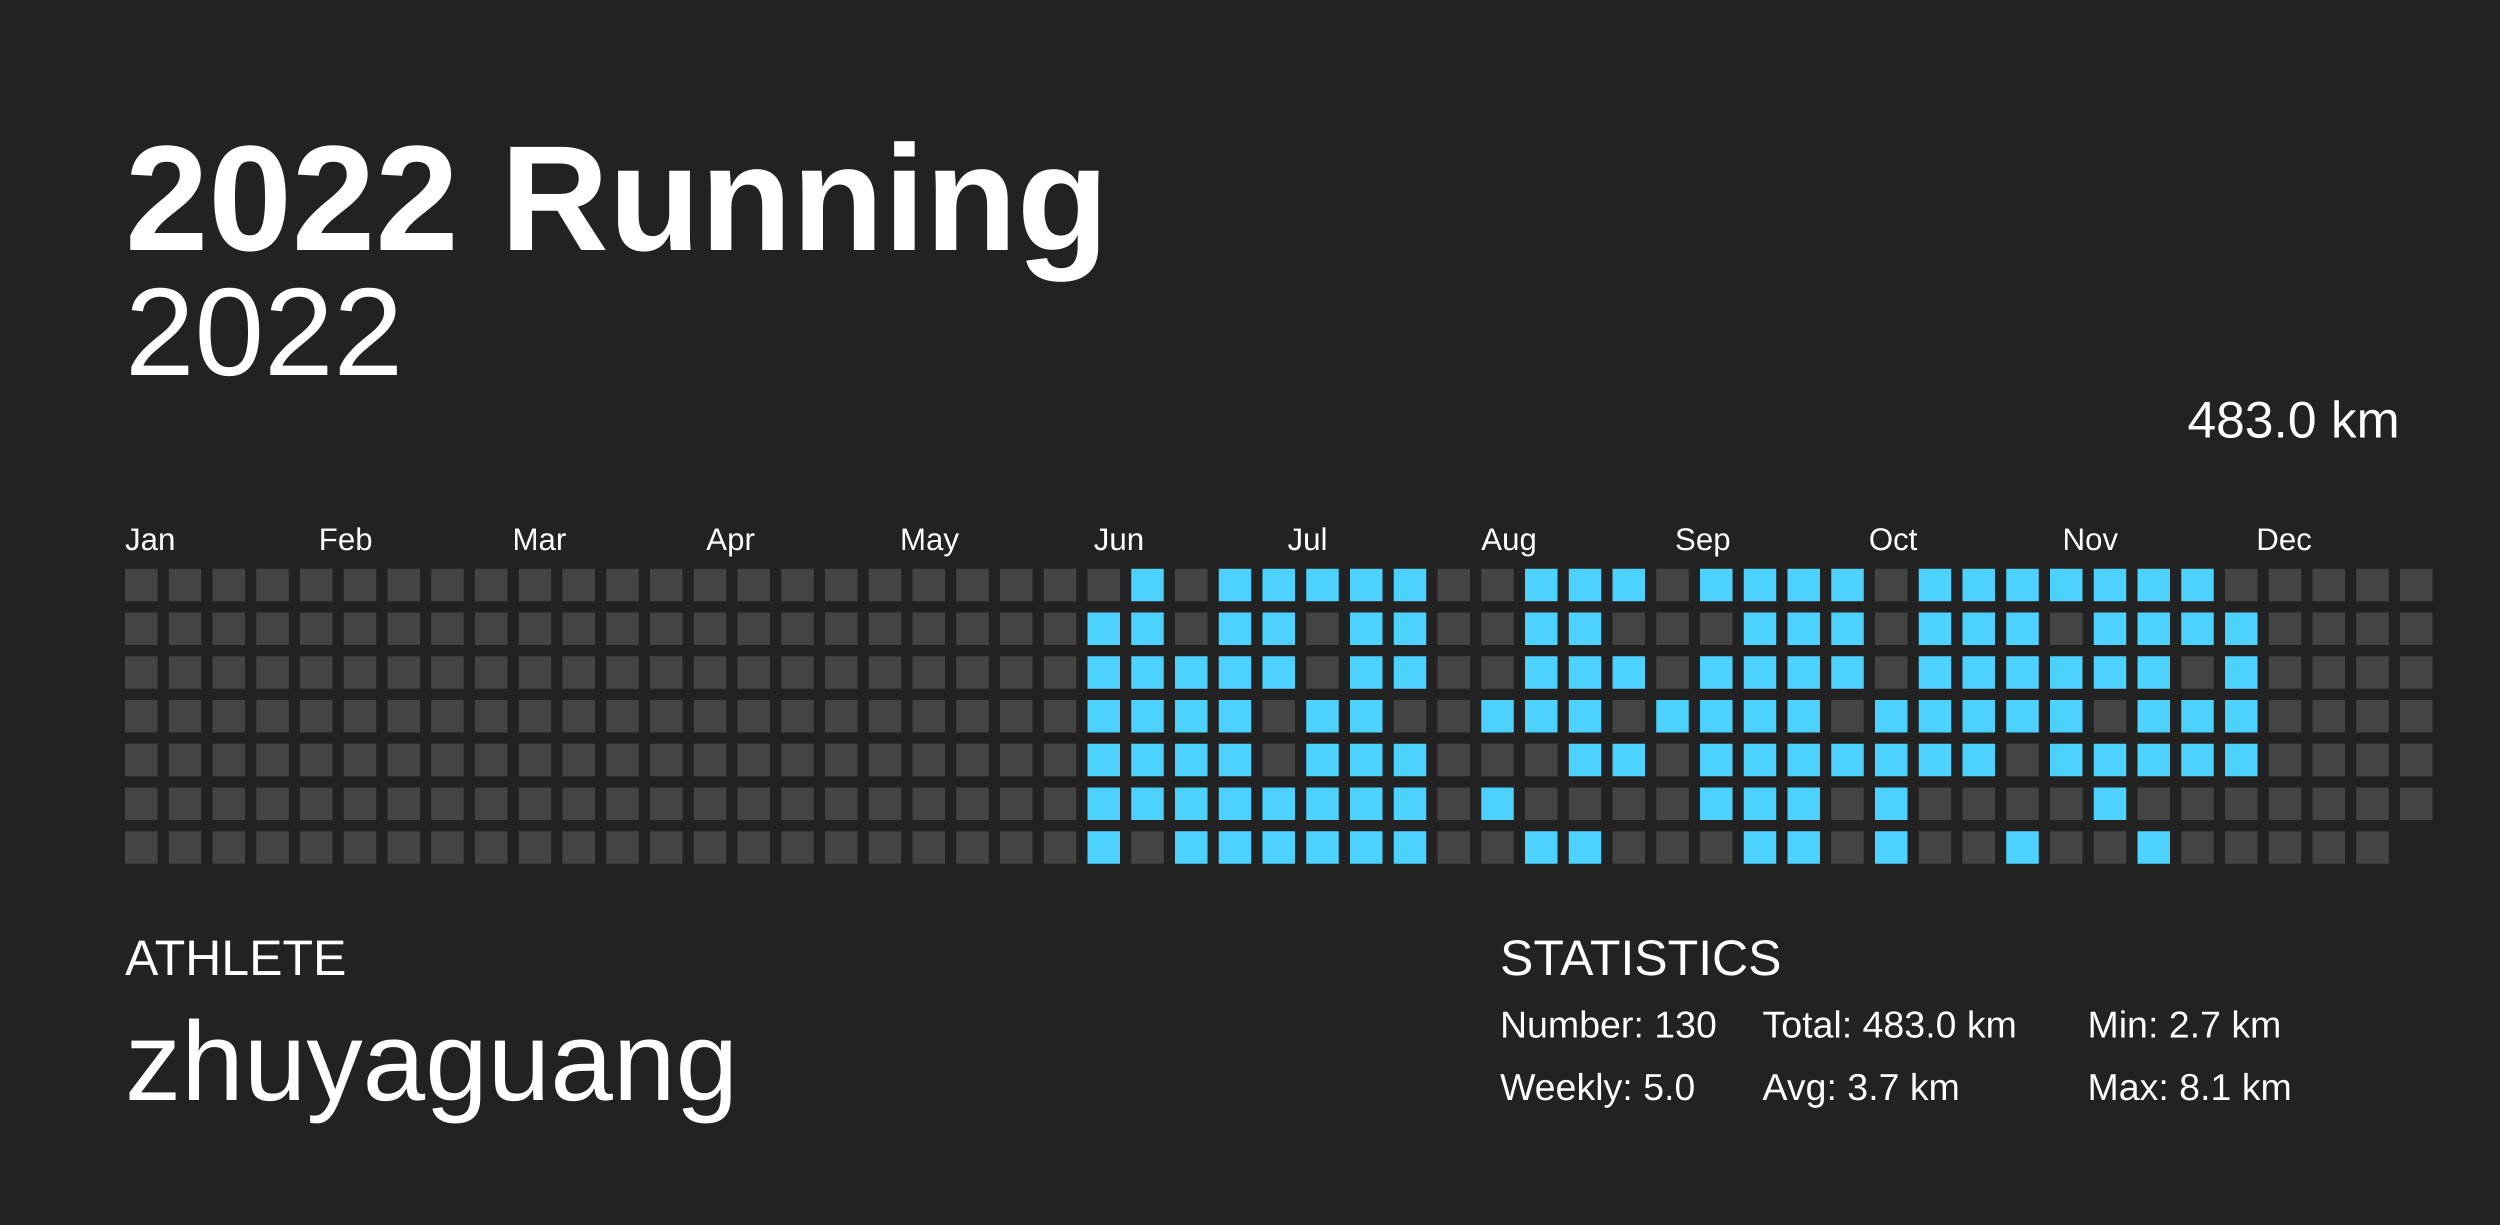
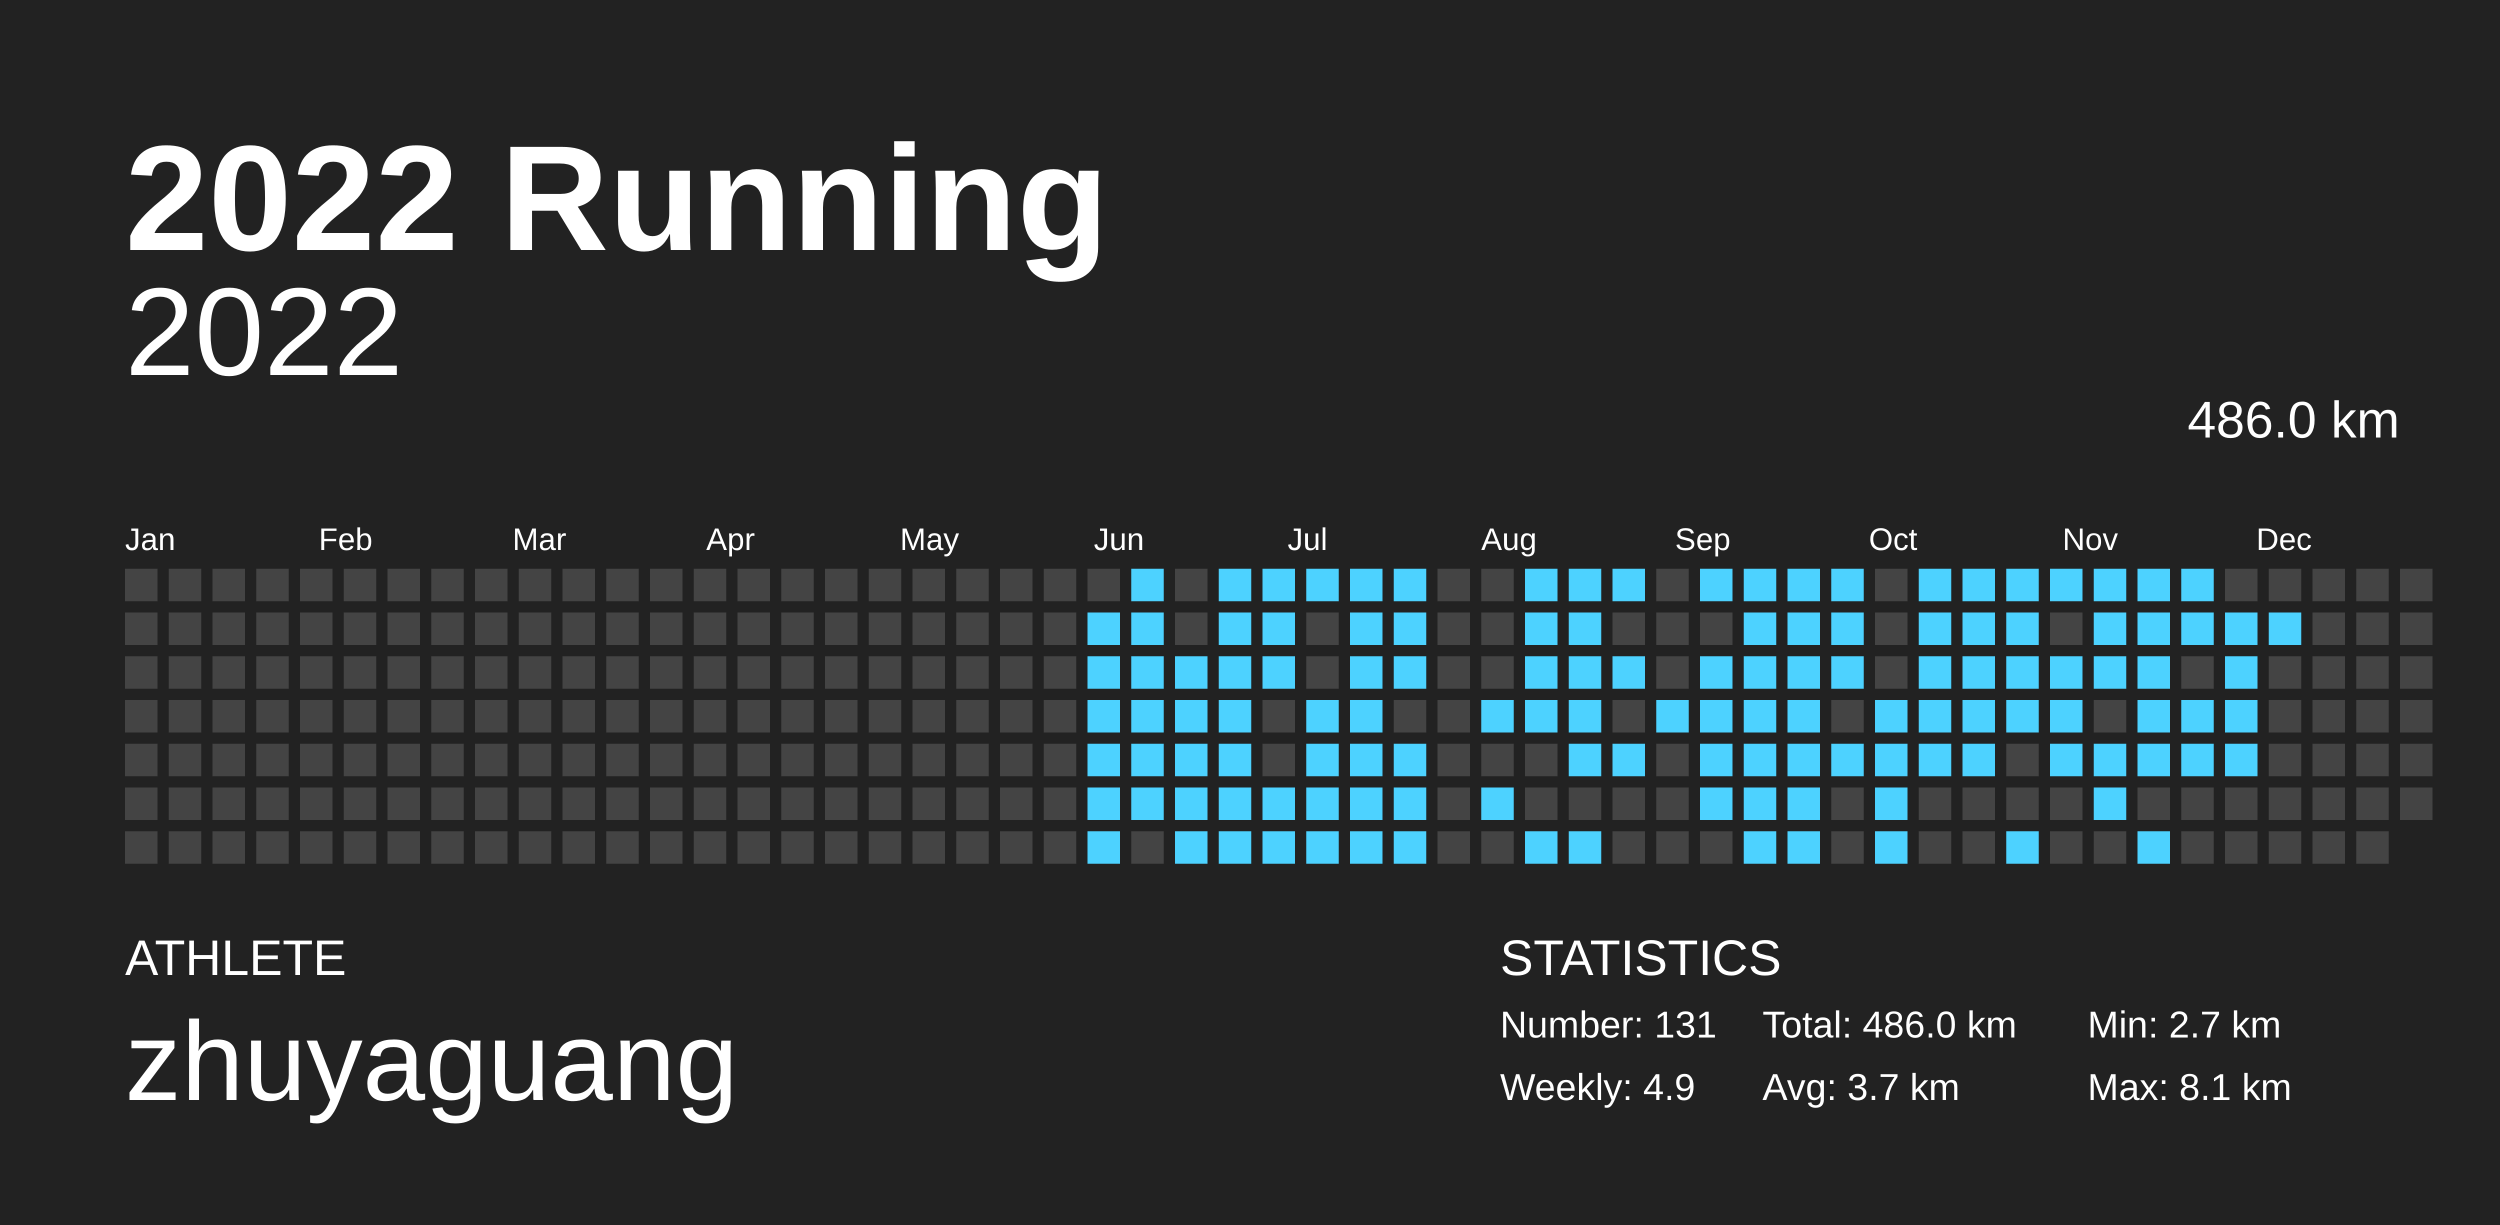
<svg xmlns="http://www.w3.org/2000/svg" baseProfile="full" height="98mm" version="1.1" viewBox="0,0,200,98" width="200mm">
  <defs />
  <rect fill="#222222" height="98" width="200" x="0" y="0" />
  <text fill="#FFFFFF" style="font-size:12px; font-family:Arial; font-weight:bold;" x="10" y="20">2022 Running</text>
  <text fill="#FFFFFF" style="font-size:4px; font-family:Arial" x="10" y="78">ATHLETE</text>
  <text fill="#FFFFFF" style="font-size:9px; font-family:Arial" x="10" y="88">zhuyaguang</text>
  <text fill="#FFFFFF" style="font-size:4px; font-family:Arial" x="120" y="78">STATISTICS</text>
-   <text fill="#FFFFFF" style="font-size:3px; font-family:Arial" x="120" y="83">Number: 130</text>
-   <text fill="#FFFFFF" style="font-size:3px; font-family:Arial" x="120" y="88">Weekly: 5.0</text>
-   <text fill="#FFFFFF" style="font-size:3px; font-family:Arial" x="141" y="83">Total: 483.0 km</text>
+   <text fill="#FFFFFF" style="font-size:3px; font-family:Arial" x="120" y="83">Number: 131</text>
+   <text fill="#FFFFFF" style="font-size:3px; font-family:Arial" x="120" y="88">Weekly: 4.9</text>
+   <text fill="#FFFFFF" style="font-size:3px; font-family:Arial" x="141" y="83">Total: 486.0 km</text>
  <text fill="#FFFFFF" style="font-size:3px; font-family:Arial" x="141" y="88">Avg: 3.7 km</text>
  <text fill="#FFFFFF" style="font-size:3px; font-family:Arial" x="167" y="83">Min: 2.7 km</text>
  <text fill="#FFFFFF" style="font-size:3px; font-family:Arial" x="167" y="88">Max: 8.1 km</text>
  <text alignment-baseline="hanging" fill="#FFFFFF" style="font-size:10.0px; font-family:Arial;" x="10" y="30">2022</text>
-   <text alignment-baseline="hanging" fill="#FFFFFF" style="font-size:4.125px; font-family:Arial;" x="175" y="35">483.0 km</text>
+   <text alignment-baseline="hanging" fill="#FFFFFF" style="font-size:4.125px; font-family:Arial;" x="175" y="35">486.0 km</text>
  <text fill="#FFFFFF" style="font-size:2.5px; font-family:Arial" x="10.0" y="44">Jan</text>
  <text fill="#FFFFFF" style="font-size:2.5px; font-family:Arial" x="25.5" y="44">Feb</text>
  <text fill="#FFFFFF" style="font-size:2.5px; font-family:Arial" x="41.0" y="44">Mar</text>
  <text fill="#FFFFFF" style="font-size:2.5px; font-family:Arial" x="56.5" y="44">Apr</text>
  <text fill="#FFFFFF" style="font-size:2.5px; font-family:Arial" x="72.0" y="44">May</text>
  <text fill="#FFFFFF" style="font-size:2.5px; font-family:Arial" x="87.5" y="44">Jun</text>
  <text fill="#FFFFFF" style="font-size:2.5px; font-family:Arial" x="103.0" y="44">Jul</text>
  <text fill="#FFFFFF" style="font-size:2.5px; font-family:Arial" x="118.5" y="44">Aug</text>
  <text fill="#FFFFFF" style="font-size:2.5px; font-family:Arial" x="134.0" y="44">Sep</text>
  <text fill="#FFFFFF" style="font-size:2.5px; font-family:Arial" x="149.5" y="44">Oct</text>
  <text fill="#FFFFFF" style="font-size:2.5px; font-family:Arial" x="165.0" y="44">Nov</text>
  <text fill="#FFFFFF" style="font-size:2.5px; font-family:Arial" x="180.5" y="44">Dec</text>
  <rect fill="#444444" height="2.6" width="2.6" x="10.0" y="45.5" />
  <rect fill="#444444" height="2.6" width="2.6" x="10.0" y="49.0" />
  <rect fill="#444444" height="2.6" width="2.6" x="10.0" y="52.5" />
  <rect fill="#444444" height="2.6" width="2.6" x="10.0" y="56.0" />
  <rect fill="#444444" height="2.6" width="2.6" x="10.0" y="59.5" />
  <rect fill="#444444" height="2.6" width="2.6" x="10.0" y="63.0" />
  <rect fill="#444444" height="2.6" width="2.6" x="10.0" y="66.5" />
  <rect fill="#444444" height="2.6" width="2.6" x="13.5" y="45.5" />
  <rect fill="#444444" height="2.6" width="2.6" x="13.5" y="49.0" />
  <rect fill="#444444" height="2.6" width="2.6" x="13.5" y="52.5" />
  <rect fill="#444444" height="2.6" width="2.6" x="13.5" y="56.0" />
  <rect fill="#444444" height="2.6" width="2.6" x="13.5" y="59.5" />
  <rect fill="#444444" height="2.6" width="2.6" x="13.5" y="63.0" />
  <rect fill="#444444" height="2.6" width="2.6" x="13.5" y="66.5" />
  <rect fill="#444444" height="2.6" width="2.6" x="17.0" y="45.5" />
  <rect fill="#444444" height="2.6" width="2.6" x="17.0" y="49.0" />
  <rect fill="#444444" height="2.6" width="2.6" x="17.0" y="52.5" />
  <rect fill="#444444" height="2.6" width="2.6" x="17.0" y="56.0" />
  <rect fill="#444444" height="2.6" width="2.6" x="17.0" y="59.5" />
  <rect fill="#444444" height="2.6" width="2.6" x="17.0" y="63.0" />
  <rect fill="#444444" height="2.6" width="2.6" x="17.0" y="66.5" />
  <rect fill="#444444" height="2.6" width="2.6" x="20.5" y="45.5" />
  <rect fill="#444444" height="2.6" width="2.6" x="20.5" y="49.0" />
  <rect fill="#444444" height="2.6" width="2.6" x="20.5" y="52.5" />
  <rect fill="#444444" height="2.6" width="2.6" x="20.5" y="56.0" />
  <rect fill="#444444" height="2.6" width="2.6" x="20.5" y="59.5" />
  <rect fill="#444444" height="2.6" width="2.6" x="20.5" y="63.0" />
  <rect fill="#444444" height="2.6" width="2.6" x="20.5" y="66.5" />
  <rect fill="#444444" height="2.6" width="2.6" x="24.0" y="45.5" />
  <rect fill="#444444" height="2.6" width="2.6" x="24.0" y="49.0" />
  <rect fill="#444444" height="2.6" width="2.6" x="24.0" y="52.5" />
  <rect fill="#444444" height="2.6" width="2.6" x="24.0" y="56.0" />
  <rect fill="#444444" height="2.6" width="2.6" x="24.0" y="59.5" />
  <rect fill="#444444" height="2.6" width="2.6" x="24.0" y="63.0" />
  <rect fill="#444444" height="2.6" width="2.6" x="24.0" y="66.5" />
  <rect fill="#444444" height="2.6" width="2.6" x="27.5" y="45.5" />
  <rect fill="#444444" height="2.6" width="2.6" x="27.5" y="49.0" />
  <rect fill="#444444" height="2.6" width="2.6" x="27.5" y="52.5" />
  <rect fill="#444444" height="2.6" width="2.6" x="27.5" y="56.0" />
  <rect fill="#444444" height="2.6" width="2.6" x="27.5" y="59.5" />
  <rect fill="#444444" height="2.6" width="2.6" x="27.5" y="63.0" />
  <rect fill="#444444" height="2.6" width="2.6" x="27.5" y="66.5" />
  <rect fill="#444444" height="2.6" width="2.6" x="31.0" y="45.5" />
  <rect fill="#444444" height="2.6" width="2.6" x="31.0" y="49.0" />
  <rect fill="#444444" height="2.6" width="2.6" x="31.0" y="52.5" />
  <rect fill="#444444" height="2.6" width="2.6" x="31.0" y="56.0" />
  <rect fill="#444444" height="2.6" width="2.6" x="31.0" y="59.5" />
  <rect fill="#444444" height="2.6" width="2.6" x="31.0" y="63.0" />
  <rect fill="#444444" height="2.6" width="2.6" x="31.0" y="66.5" />
  <rect fill="#444444" height="2.6" width="2.6" x="34.5" y="45.5" />
  <rect fill="#444444" height="2.6" width="2.6" x="34.5" y="49.0" />
  <rect fill="#444444" height="2.6" width="2.6" x="34.5" y="52.5" />
  <rect fill="#444444" height="2.6" width="2.6" x="34.5" y="56.0" />
  <rect fill="#444444" height="2.6" width="2.6" x="34.5" y="59.5" />
  <rect fill="#444444" height="2.6" width="2.6" x="34.5" y="63.0" />
  <rect fill="#444444" height="2.6" width="2.6" x="34.5" y="66.5" />
  <rect fill="#444444" height="2.6" width="2.6" x="38.0" y="45.5" />
  <rect fill="#444444" height="2.6" width="2.6" x="38.0" y="49.0" />
  <rect fill="#444444" height="2.6" width="2.6" x="38.0" y="52.5" />
  <rect fill="#444444" height="2.6" width="2.6" x="38.0" y="56.0" />
  <rect fill="#444444" height="2.6" width="2.6" x="38.0" y="59.5" />
  <rect fill="#444444" height="2.6" width="2.6" x="38.0" y="63.0" />
  <rect fill="#444444" height="2.6" width="2.6" x="38.0" y="66.5" />
  <rect fill="#444444" height="2.6" width="2.6" x="41.5" y="45.5" />
  <rect fill="#444444" height="2.6" width="2.6" x="41.5" y="49.0" />
  <rect fill="#444444" height="2.6" width="2.6" x="41.5" y="52.5" />
  <rect fill="#444444" height="2.6" width="2.6" x="41.5" y="56.0" />
  <rect fill="#444444" height="2.6" width="2.6" x="41.5" y="59.5" />
  <rect fill="#444444" height="2.6" width="2.6" x="41.5" y="63.0" />
  <rect fill="#444444" height="2.6" width="2.6" x="41.5" y="66.5" />
  <rect fill="#444444" height="2.6" width="2.6" x="45.0" y="45.5" />
  <rect fill="#444444" height="2.6" width="2.6" x="45.0" y="49.0" />
  <rect fill="#444444" height="2.6" width="2.6" x="45.0" y="52.5" />
  <rect fill="#444444" height="2.6" width="2.6" x="45.0" y="56.0" />
  <rect fill="#444444" height="2.6" width="2.6" x="45.0" y="59.5" />
  <rect fill="#444444" height="2.6" width="2.6" x="45.0" y="63.0" />
  <rect fill="#444444" height="2.6" width="2.6" x="45.0" y="66.5" />
  <rect fill="#444444" height="2.6" width="2.6" x="48.5" y="45.5" />
  <rect fill="#444444" height="2.6" width="2.6" x="48.5" y="49.0" />
  <rect fill="#444444" height="2.6" width="2.6" x="48.5" y="52.5" />
  <rect fill="#444444" height="2.6" width="2.6" x="48.5" y="56.0" />
  <rect fill="#444444" height="2.6" width="2.6" x="48.5" y="59.5" />
  <rect fill="#444444" height="2.6" width="2.6" x="48.5" y="63.0" />
  <rect fill="#444444" height="2.6" width="2.6" x="48.5" y="66.5" />
  <rect fill="#444444" height="2.6" width="2.6" x="52.0" y="45.5" />
  <rect fill="#444444" height="2.6" width="2.6" x="52.0" y="49.0" />
  <rect fill="#444444" height="2.6" width="2.6" x="52.0" y="52.5" />
  <rect fill="#444444" height="2.6" width="2.6" x="52.0" y="56.0" />
  <rect fill="#444444" height="2.6" width="2.6" x="52.0" y="59.5" />
  <rect fill="#444444" height="2.6" width="2.6" x="52.0" y="63.0" />
  <rect fill="#444444" height="2.6" width="2.6" x="52.0" y="66.5" />
  <rect fill="#444444" height="2.6" width="2.6" x="55.5" y="45.5" />
  <rect fill="#444444" height="2.6" width="2.6" x="55.5" y="49.0" />
  <rect fill="#444444" height="2.6" width="2.6" x="55.5" y="52.5" />
  <rect fill="#444444" height="2.6" width="2.6" x="55.5" y="56.0" />
  <rect fill="#444444" height="2.6" width="2.6" x="55.5" y="59.5" />
  <rect fill="#444444" height="2.6" width="2.6" x="55.5" y="63.0" />
  <rect fill="#444444" height="2.6" width="2.6" x="55.5" y="66.5" />
  <rect fill="#444444" height="2.6" width="2.6" x="59.0" y="45.5" />
  <rect fill="#444444" height="2.6" width="2.6" x="59.0" y="49.0" />
  <rect fill="#444444" height="2.6" width="2.6" x="59.0" y="52.5" />
  <rect fill="#444444" height="2.6" width="2.6" x="59.0" y="56.0" />
  <rect fill="#444444" height="2.6" width="2.6" x="59.0" y="59.5" />
  <rect fill="#444444" height="2.6" width="2.6" x="59.0" y="63.0" />
  <rect fill="#444444" height="2.6" width="2.6" x="59.0" y="66.5" />
  <rect fill="#444444" height="2.6" width="2.6" x="62.5" y="45.5" />
  <rect fill="#444444" height="2.6" width="2.6" x="62.5" y="49.0" />
  <rect fill="#444444" height="2.6" width="2.6" x="62.5" y="52.5" />
  <rect fill="#444444" height="2.6" width="2.6" x="62.5" y="56.0" />
  <rect fill="#444444" height="2.6" width="2.6" x="62.5" y="59.5" />
  <rect fill="#444444" height="2.6" width="2.6" x="62.5" y="63.0" />
  <rect fill="#444444" height="2.6" width="2.6" x="62.5" y="66.5" />
  <rect fill="#444444" height="2.6" width="2.6" x="66.0" y="45.5" />
  <rect fill="#444444" height="2.6" width="2.6" x="66.0" y="49.0" />
  <rect fill="#444444" height="2.6" width="2.6" x="66.0" y="52.5" />
  <rect fill="#444444" height="2.6" width="2.6" x="66.0" y="56.0" />
  <rect fill="#444444" height="2.6" width="2.6" x="66.0" y="59.5" />
  <rect fill="#444444" height="2.6" width="2.6" x="66.0" y="63.0" />
  <rect fill="#444444" height="2.6" width="2.6" x="66.0" y="66.5" />
  <rect fill="#444444" height="2.6" width="2.6" x="69.5" y="45.5" />
  <rect fill="#444444" height="2.6" width="2.6" x="69.5" y="49.0" />
  <rect fill="#444444" height="2.6" width="2.6" x="69.5" y="52.5" />
  <rect fill="#444444" height="2.6" width="2.6" x="69.5" y="56.0" />
  <rect fill="#444444" height="2.6" width="2.6" x="69.5" y="59.5" />
  <rect fill="#444444" height="2.6" width="2.6" x="69.5" y="63.0" />
  <rect fill="#444444" height="2.6" width="2.6" x="69.5" y="66.5" />
  <rect fill="#444444" height="2.6" width="2.6" x="73.0" y="45.5" />
  <rect fill="#444444" height="2.6" width="2.6" x="73.0" y="49.0" />
  <rect fill="#444444" height="2.6" width="2.6" x="73.0" y="52.5" />
  <rect fill="#444444" height="2.6" width="2.6" x="73.0" y="56.0" />
  <rect fill="#444444" height="2.6" width="2.6" x="73.0" y="59.5" />
  <rect fill="#444444" height="2.6" width="2.6" x="73.0" y="63.0" />
  <rect fill="#444444" height="2.6" width="2.6" x="73.0" y="66.5" />
  <rect fill="#444444" height="2.6" width="2.6" x="76.5" y="45.5" />
  <rect fill="#444444" height="2.6" width="2.6" x="76.5" y="49.0" />
  <rect fill="#444444" height="2.6" width="2.6" x="76.5" y="52.5" />
  <rect fill="#444444" height="2.6" width="2.6" x="76.5" y="56.0" />
  <rect fill="#444444" height="2.6" width="2.6" x="76.5" y="59.5" />
  <rect fill="#444444" height="2.6" width="2.6" x="76.5" y="63.0" />
  <rect fill="#444444" height="2.6" width="2.6" x="76.5" y="66.5" />
  <rect fill="#444444" height="2.6" width="2.6" x="80.0" y="45.5" />
  <rect fill="#444444" height="2.6" width="2.6" x="80.0" y="49.0" />
  <rect fill="#444444" height="2.6" width="2.6" x="80.0" y="52.5" />
  <rect fill="#444444" height="2.6" width="2.6" x="80.0" y="56.0" />
  <rect fill="#444444" height="2.6" width="2.6" x="80.0" y="59.5" />
  <rect fill="#444444" height="2.6" width="2.6" x="80.0" y="63.0" />
  <rect fill="#444444" height="2.6" width="2.6" x="80.0" y="66.5" />
  <rect fill="#444444" height="2.6" width="2.6" x="83.5" y="45.5" />
  <rect fill="#444444" height="2.6" width="2.6" x="83.5" y="49.0" />
  <rect fill="#444444" height="2.6" width="2.6" x="83.5" y="52.5" />
  <rect fill="#444444" height="2.6" width="2.6" x="83.5" y="56.0" />
  <rect fill="#444444" height="2.6" width="2.6" x="83.5" y="59.5" />
  <rect fill="#444444" height="2.6" width="2.6" x="83.5" y="63.0" />
  <rect fill="#444444" height="2.6" width="2.6" x="83.5" y="66.5" />
  <rect fill="#444444" height="2.6" width="2.6" x="87.0" y="45.5" />
  <rect fill="#4dd2ff" height="2.6" width="2.6" x="87.0" y="49.0" />
  <rect fill="#4dd2ff" height="2.6" width="2.6" x="87.0" y="52.5" />
  <rect fill="#4dd2ff" height="2.6" width="2.6" x="87.0" y="56.0" />
  <rect fill="#4dd2ff" height="2.6" width="2.6" x="87.0" y="59.5" />
  <rect fill="#4dd2ff" height="2.6" width="2.6" x="87.0" y="63.0" />
  <rect fill="#4dd2ff" height="2.6" width="2.6" x="87.0" y="66.5" />
  <rect fill="#4dd2ff" height="2.6" width="2.6" x="90.5" y="45.5" />
  <rect fill="#4dd2ff" height="2.6" width="2.6" x="90.5" y="49.0" />
  <rect fill="#4dd2ff" height="2.6" width="2.6" x="90.5" y="52.5" />
  <rect fill="#4dd2ff" height="2.6" width="2.6" x="90.5" y="56.0" />
  <rect fill="#4dd2ff" height="2.6" width="2.6" x="90.5" y="59.5" />
  <rect fill="#4dd2ff" height="2.6" width="2.6" x="90.5" y="63.0" />
  <rect fill="#444444" height="2.6" width="2.6" x="90.5" y="66.5" />
  <rect fill="#444444" height="2.6" width="2.6" x="94.0" y="45.5" />
  <rect fill="#444444" height="2.6" width="2.6" x="94.0" y="49.0" />
  <rect fill="#4dd2ff" height="2.6" width="2.6" x="94.0" y="52.5" />
  <rect fill="#4dd2ff" height="2.6" width="2.6" x="94.0" y="56.0" />
  <rect fill="#4dd2ff" height="2.6" width="2.6" x="94.0" y="59.5" />
  <rect fill="#4dd2ff" height="2.6" width="2.6" x="94.0" y="63.0" />
  <rect fill="#4dd2ff" height="2.6" width="2.6" x="94.0" y="66.5" />
  <rect fill="#4dd2ff" height="2.6" width="2.6" x="97.5" y="45.5" />
  <rect fill="#4dd2ff" height="2.6" width="2.6" x="97.5" y="49.0" />
  <rect fill="#4dd2ff" height="2.6" width="2.6" x="97.5" y="52.5" />
  <rect fill="#4dd2ff" height="2.6" width="2.6" x="97.5" y="56.0" />
  <rect fill="#4dd2ff" height="2.6" width="2.6" x="97.5" y="59.5" />
  <rect fill="#4dd2ff" height="2.6" width="2.6" x="97.5" y="63.0" />
  <rect fill="#4dd2ff" height="2.6" width="2.6" x="97.5" y="66.5" />
  <rect fill="#4dd2ff" height="2.6" width="2.6" x="101.0" y="45.5" />
  <rect fill="#4dd2ff" height="2.6" width="2.6" x="101.0" y="49.0" />
  <rect fill="#4dd2ff" height="2.6" width="2.6" x="101.0" y="52.5" />
  <rect fill="#444444" height="2.6" width="2.6" x="101.0" y="56.0" />
  <rect fill="#444444" height="2.6" width="2.6" x="101.0" y="59.5" />
  <rect fill="#4dd2ff" height="2.6" width="2.6" x="101.0" y="63.0" />
  <rect fill="#4dd2ff" height="2.6" width="2.6" x="101.0" y="66.5" />
  <rect fill="#4dd2ff" height="2.6" width="2.6" x="104.5" y="45.5" />
  <rect fill="#444444" height="2.6" width="2.6" x="104.5" y="49.0" />
  <rect fill="#444444" height="2.6" width="2.6" x="104.5" y="52.5" />
  <rect fill="#4dd2ff" height="2.6" width="2.6" x="104.5" y="56.0" />
  <rect fill="#4dd2ff" height="2.6" width="2.6" x="104.5" y="59.5" />
  <rect fill="#4dd2ff" height="2.6" width="2.6" x="104.5" y="63.0" />
  <rect fill="#4dd2ff" height="2.6" width="2.6" x="104.5" y="66.5" />
  <rect fill="#4dd2ff" height="2.6" width="2.6" x="108.0" y="45.5" />
  <rect fill="#4dd2ff" height="2.6" width="2.6" x="108.0" y="49.0" />
  <rect fill="#4dd2ff" height="2.6" width="2.6" x="108.0" y="52.5" />
  <rect fill="#4dd2ff" height="2.6" width="2.6" x="108.0" y="56.0" />
  <rect fill="#4dd2ff" height="2.6" width="2.6" x="108.0" y="59.5" />
  <rect fill="#4dd2ff" height="2.6" width="2.6" x="108.0" y="63.0" />
  <rect fill="#4dd2ff" height="2.6" width="2.6" x="108.0" y="66.5" />
  <rect fill="#4dd2ff" height="2.6" width="2.6" x="111.5" y="45.5" />
  <rect fill="#4dd2ff" height="2.6" width="2.6" x="111.5" y="49.0" />
  <rect fill="#4dd2ff" height="2.6" width="2.6" x="111.5" y="52.5" />
  <rect fill="#444444" height="2.6" width="2.6" x="111.5" y="56.0" />
  <rect fill="#4dd2ff" height="2.6" width="2.6" x="111.5" y="59.5" />
  <rect fill="#4dd2ff" height="2.6" width="2.6" x="111.5" y="63.0" />
  <rect fill="#4dd2ff" height="2.6" width="2.6" x="111.5" y="66.5" />
  <rect fill="#444444" height="2.6" width="2.6" x="115.0" y="45.5" />
  <rect fill="#444444" height="2.6" width="2.6" x="115.0" y="49.0" />
  <rect fill="#444444" height="2.6" width="2.6" x="115.0" y="52.5" />
  <rect fill="#444444" height="2.6" width="2.6" x="115.0" y="56.0" />
  <rect fill="#444444" height="2.6" width="2.6" x="115.0" y="59.5" />
  <rect fill="#444444" height="2.6" width="2.6" x="115.0" y="63.0" />
  <rect fill="#444444" height="2.6" width="2.6" x="115.0" y="66.5" />
  <rect fill="#444444" height="2.6" width="2.6" x="118.5" y="45.5" />
  <rect fill="#444444" height="2.6" width="2.6" x="118.5" y="49.0" />
  <rect fill="#444444" height="2.6" width="2.6" x="118.5" y="52.5" />
  <rect fill="#4dd2ff" height="2.6" width="2.6" x="118.5" y="56.0" />
  <rect fill="#444444" height="2.6" width="2.6" x="118.5" y="59.5" />
  <rect fill="#4dd2ff" height="2.6" width="2.6" x="118.5" y="63.0" />
  <rect fill="#444444" height="2.6" width="2.6" x="118.5" y="66.5" />
  <rect fill="#4dd2ff" height="2.6" width="2.6" x="122.0" y="45.5" />
  <rect fill="#4dd2ff" height="2.6" width="2.6" x="122.0" y="49.0" />
  <rect fill="#4dd2ff" height="2.6" width="2.6" x="122.0" y="52.5" />
  <rect fill="#4dd2ff" height="2.6" width="2.6" x="122.0" y="56.0" />
  <rect fill="#444444" height="2.6" width="2.6" x="122.0" y="59.5" />
  <rect fill="#444444" height="2.6" width="2.6" x="122.0" y="63.0" />
  <rect fill="#4dd2ff" height="2.6" width="2.6" x="122.0" y="66.5" />
  <rect fill="#4dd2ff" height="2.6" width="2.6" x="125.5" y="45.5" />
  <rect fill="#4dd2ff" height="2.6" width="2.6" x="125.5" y="49.0" />
  <rect fill="#4dd2ff" height="2.6" width="2.6" x="125.5" y="52.5" />
  <rect fill="#4dd2ff" height="2.6" width="2.6" x="125.5" y="56.0" />
  <rect fill="#4dd2ff" height="2.6" width="2.6" x="125.5" y="59.5" />
  <rect fill="#444444" height="2.6" width="2.6" x="125.5" y="63.0" />
  <rect fill="#4dd2ff" height="2.6" width="2.6" x="125.5" y="66.5" />
  <rect fill="#4dd2ff" height="2.6" width="2.6" x="129.0" y="45.5" />
  <rect fill="#444444" height="2.6" width="2.6" x="129.0" y="49.0" />
  <rect fill="#4dd2ff" height="2.6" width="2.6" x="129.0" y="52.5" />
  <rect fill="#444444" height="2.6" width="2.6" x="129.0" y="56.0" />
  <rect fill="#4dd2ff" height="2.6" width="2.6" x="129.0" y="59.5" />
  <rect fill="#444444" height="2.6" width="2.6" x="129.0" y="63.0" />
  <rect fill="#444444" height="2.6" width="2.6" x="129.0" y="66.5" />
  <rect fill="#444444" height="2.6" width="2.6" x="132.5" y="45.5" />
  <rect fill="#444444" height="2.6" width="2.6" x="132.5" y="49.0" />
  <rect fill="#444444" height="2.6" width="2.6" x="132.5" y="52.5" />
  <rect fill="#4dd2ff" height="2.6" width="2.6" x="132.5" y="56.0" />
  <rect fill="#444444" height="2.6" width="2.6" x="132.5" y="59.5" />
  <rect fill="#444444" height="2.6" width="2.6" x="132.5" y="63.0" />
  <rect fill="#444444" height="2.6" width="2.6" x="132.5" y="66.5" />
  <rect fill="#4dd2ff" height="2.6" width="2.6" x="136.0" y="45.5" />
  <rect fill="#444444" height="2.6" width="2.6" x="136.0" y="49.0" />
  <rect fill="#4dd2ff" height="2.6" width="2.6" x="136.0" y="52.5" />
  <rect fill="#4dd2ff" height="2.6" width="2.6" x="136.0" y="56.0" />
  <rect fill="#4dd2ff" height="2.6" width="2.6" x="136.0" y="59.5" />
  <rect fill="#4dd2ff" height="2.6" width="2.6" x="136.0" y="63.0" />
  <rect fill="#444444" height="2.6" width="2.6" x="136.0" y="66.5" />
  <rect fill="#4dd2ff" height="2.6" width="2.6" x="139.5" y="45.5" />
  <rect fill="#4dd2ff" height="2.6" width="2.6" x="139.5" y="49.0" />
  <rect fill="#4dd2ff" height="2.6" width="2.6" x="139.5" y="52.5" />
  <rect fill="#4dd2ff" height="2.6" width="2.6" x="139.5" y="56.0" />
  <rect fill="#4dd2ff" height="2.6" width="2.6" x="139.5" y="59.5" />
  <rect fill="#4dd2ff" height="2.6" width="2.6" x="139.5" y="63.0" />
  <rect fill="#4dd2ff" height="2.6" width="2.6" x="139.5" y="66.5" />
  <rect fill="#4dd2ff" height="2.6" width="2.6" x="143.0" y="45.5" />
  <rect fill="#4dd2ff" height="2.6" width="2.6" x="143.0" y="49.0" />
  <rect fill="#4dd2ff" height="2.6" width="2.6" x="143.0" y="52.5" />
  <rect fill="#4dd2ff" height="2.6" width="2.6" x="143.0" y="56.0" />
  <rect fill="#4dd2ff" height="2.6" width="2.6" x="143.0" y="59.5" />
  <rect fill="#4dd2ff" height="2.6" width="2.6" x="143.0" y="63.0" />
  <rect fill="#4dd2ff" height="2.6" width="2.6" x="143.0" y="66.5" />
  <rect fill="#4dd2ff" height="2.6" width="2.6" x="146.5" y="45.5" />
  <rect fill="#4dd2ff" height="2.6" width="2.6" x="146.5" y="49.0" />
  <rect fill="#4dd2ff" height="2.6" width="2.6" x="146.5" y="52.5" />
  <rect fill="#444444" height="2.6" width="2.6" x="146.5" y="56.0" />
  <rect fill="#4dd2ff" height="2.6" width="2.6" x="146.5" y="59.5" />
  <rect fill="#444444" height="2.6" width="2.6" x="146.5" y="63.0" />
  <rect fill="#444444" height="2.6" width="2.6" x="146.5" y="66.5" />
  <rect fill="#444444" height="2.6" width="2.6" x="150.0" y="45.5" />
  <rect fill="#444444" height="2.6" width="2.6" x="150.0" y="49.0" />
  <rect fill="#444444" height="2.6" width="2.6" x="150.0" y="52.5" />
  <rect fill="#4dd2ff" height="2.6" width="2.6" x="150.0" y="56.0" />
  <rect fill="#4dd2ff" height="2.6" width="2.6" x="150.0" y="59.5" />
  <rect fill="#4dd2ff" height="2.6" width="2.6" x="150.0" y="63.0" />
  <rect fill="#4dd2ff" height="2.6" width="2.6" x="150.0" y="66.5" />
  <rect fill="#4dd2ff" height="2.6" width="2.6" x="153.5" y="45.5" />
  <rect fill="#4dd2ff" height="2.6" width="2.6" x="153.5" y="49.0" />
  <rect fill="#4dd2ff" height="2.6" width="2.6" x="153.5" y="52.5" />
  <rect fill="#4dd2ff" height="2.6" width="2.6" x="153.5" y="56.0" />
  <rect fill="#4dd2ff" height="2.6" width="2.6" x="153.5" y="59.5" />
  <rect fill="#444444" height="2.6" width="2.6" x="153.5" y="63.0" />
  <rect fill="#444444" height="2.6" width="2.6" x="153.5" y="66.5" />
  <rect fill="#4dd2ff" height="2.6" width="2.6" x="157.0" y="45.5" />
  <rect fill="#4dd2ff" height="2.6" width="2.6" x="157.0" y="49.0" />
  <rect fill="#4dd2ff" height="2.6" width="2.6" x="157.0" y="52.5" />
  <rect fill="#4dd2ff" height="2.6" width="2.6" x="157.0" y="56.0" />
  <rect fill="#4dd2ff" height="2.6" width="2.6" x="157.0" y="59.5" />
  <rect fill="#444444" height="2.6" width="2.6" x="157.0" y="63.0" />
  <rect fill="#444444" height="2.6" width="2.6" x="157.0" y="66.5" />
  <rect fill="#4dd2ff" height="2.6" width="2.6" x="160.5" y="45.5" />
  <rect fill="#4dd2ff" height="2.6" width="2.6" x="160.5" y="49.0" />
  <rect fill="#4dd2ff" height="2.6" width="2.6" x="160.5" y="52.5" />
  <rect fill="#4dd2ff" height="2.6" width="2.6" x="160.5" y="56.0" />
  <rect fill="#444444" height="2.6" width="2.6" x="160.5" y="59.5" />
  <rect fill="#444444" height="2.6" width="2.6" x="160.5" y="63.0" />
  <rect fill="#4dd2ff" height="2.6" width="2.6" x="160.5" y="66.5" />
  <rect fill="#4dd2ff" height="2.6" width="2.6" x="164.0" y="45.5" />
  <rect fill="#444444" height="2.6" width="2.6" x="164.0" y="49.0" />
  <rect fill="#4dd2ff" height="2.6" width="2.6" x="164.0" y="52.5" />
  <rect fill="#4dd2ff" height="2.6" width="2.6" x="164.0" y="56.0" />
  <rect fill="#4dd2ff" height="2.6" width="2.6" x="164.0" y="59.5" />
  <rect fill="#444444" height="2.6" width="2.6" x="164.0" y="63.0" />
  <rect fill="#444444" height="2.6" width="2.6" x="164.0" y="66.5" />
  <rect fill="#4dd2ff" height="2.6" width="2.6" x="167.5" y="45.5" />
  <rect fill="#4dd2ff" height="2.6" width="2.6" x="167.5" y="49.0" />
  <rect fill="#4dd2ff" height="2.6" width="2.6" x="167.5" y="52.5" />
  <rect fill="#444444" height="2.6" width="2.6" x="167.5" y="56.0" />
  <rect fill="#4dd2ff" height="2.6" width="2.6" x="167.5" y="59.5" />
  <rect fill="#4dd2ff" height="2.6" width="2.6" x="167.5" y="63.0" />
  <rect fill="#444444" height="2.6" width="2.6" x="167.5" y="66.5" />
  <rect fill="#4dd2ff" height="2.6" width="2.6" x="171.0" y="45.5" />
  <rect fill="#4dd2ff" height="2.6" width="2.6" x="171.0" y="49.0" />
  <rect fill="#4dd2ff" height="2.6" width="2.6" x="171.0" y="52.5" />
  <rect fill="#4dd2ff" height="2.6" width="2.6" x="171.0" y="56.0" />
  <rect fill="#4dd2ff" height="2.6" width="2.6" x="171.0" y="59.5" />
  <rect fill="#444444" height="2.6" width="2.6" x="171.0" y="63.0" />
  <rect fill="#4dd2ff" height="2.6" width="2.6" x="171.0" y="66.5" />
  <rect fill="#4dd2ff" height="2.6" width="2.6" x="174.5" y="45.5" />
  <rect fill="#4dd2ff" height="2.6" width="2.6" x="174.5" y="49.0" />
  <rect fill="#444444" height="2.6" width="2.6" x="174.5" y="52.5" />
  <rect fill="#4dd2ff" height="2.6" width="2.6" x="174.5" y="56.0" />
  <rect fill="#4dd2ff" height="2.6" width="2.6" x="174.5" y="59.5" />
  <rect fill="#444444" height="2.6" width="2.6" x="174.5" y="63.0" />
  <rect fill="#444444" height="2.6" width="2.6" x="174.5" y="66.5" />
  <rect fill="#444444" height="2.6" width="2.6" x="178.0" y="45.5" />
  <rect fill="#4dd2ff" height="2.6" width="2.6" x="178.0" y="49.0" />
  <rect fill="#4dd2ff" height="2.6" width="2.6" x="178.0" y="52.5" />
  <rect fill="#4dd2ff" height="2.6" width="2.6" x="178.0" y="56.0" />
  <rect fill="#4dd2ff" height="2.6" width="2.6" x="178.0" y="59.5" />
  <rect fill="#444444" height="2.6" width="2.6" x="178.0" y="63.0" />
  <rect fill="#444444" height="2.6" width="2.6" x="178.0" y="66.5" />
  <rect fill="#444444" height="2.6" width="2.6" x="181.5" y="45.5" />
-   <rect fill="#444444" height="2.6" width="2.6" x="181.5" y="49.0" />
+   <rect fill="#4dd2ff" height="2.6" width="2.6" x="181.5" y="49.0" />
  <rect fill="#444444" height="2.6" width="2.6" x="181.5" y="52.5" />
  <rect fill="#444444" height="2.6" width="2.6" x="181.5" y="56.0" />
  <rect fill="#444444" height="2.6" width="2.6" x="181.5" y="59.5" />
  <rect fill="#444444" height="2.6" width="2.6" x="181.5" y="63.0" />
  <rect fill="#444444" height="2.6" width="2.6" x="181.5" y="66.5" />
  <rect fill="#444444" height="2.6" width="2.6" x="185.0" y="45.5" />
  <rect fill="#444444" height="2.6" width="2.6" x="185.0" y="49.0" />
  <rect fill="#444444" height="2.6" width="2.6" x="185.0" y="52.5" />
  <rect fill="#444444" height="2.6" width="2.6" x="185.0" y="56.0" />
  <rect fill="#444444" height="2.6" width="2.6" x="185.0" y="59.5" />
  <rect fill="#444444" height="2.6" width="2.6" x="185.0" y="63.0" />
  <rect fill="#444444" height="2.6" width="2.6" x="185.0" y="66.5" />
  <rect fill="#444444" height="2.6" width="2.6" x="188.5" y="45.5" />
  <rect fill="#444444" height="2.6" width="2.6" x="188.5" y="49.0" />
  <rect fill="#444444" height="2.6" width="2.6" x="188.5" y="52.5" />
  <rect fill="#444444" height="2.6" width="2.6" x="188.5" y="56.0" />
  <rect fill="#444444" height="2.6" width="2.6" x="188.5" y="59.5" />
  <rect fill="#444444" height="2.6" width="2.6" x="188.5" y="63.0" />
  <rect fill="#444444" height="2.6" width="2.6" x="188.5" y="66.5" />
  <rect fill="#444444" height="2.6" width="2.6" x="192.0" y="45.5" />
  <rect fill="#444444" height="2.6" width="2.6" x="192.0" y="49.0" />
  <rect fill="#444444" height="2.6" width="2.6" x="192.0" y="52.5" />
  <rect fill="#444444" height="2.6" width="2.6" x="192.0" y="56.0" />
  <rect fill="#444444" height="2.6" width="2.6" x="192.0" y="59.5" />
  <rect fill="#444444" height="2.6" width="2.6" x="192.0" y="63.0" />
</svg>
